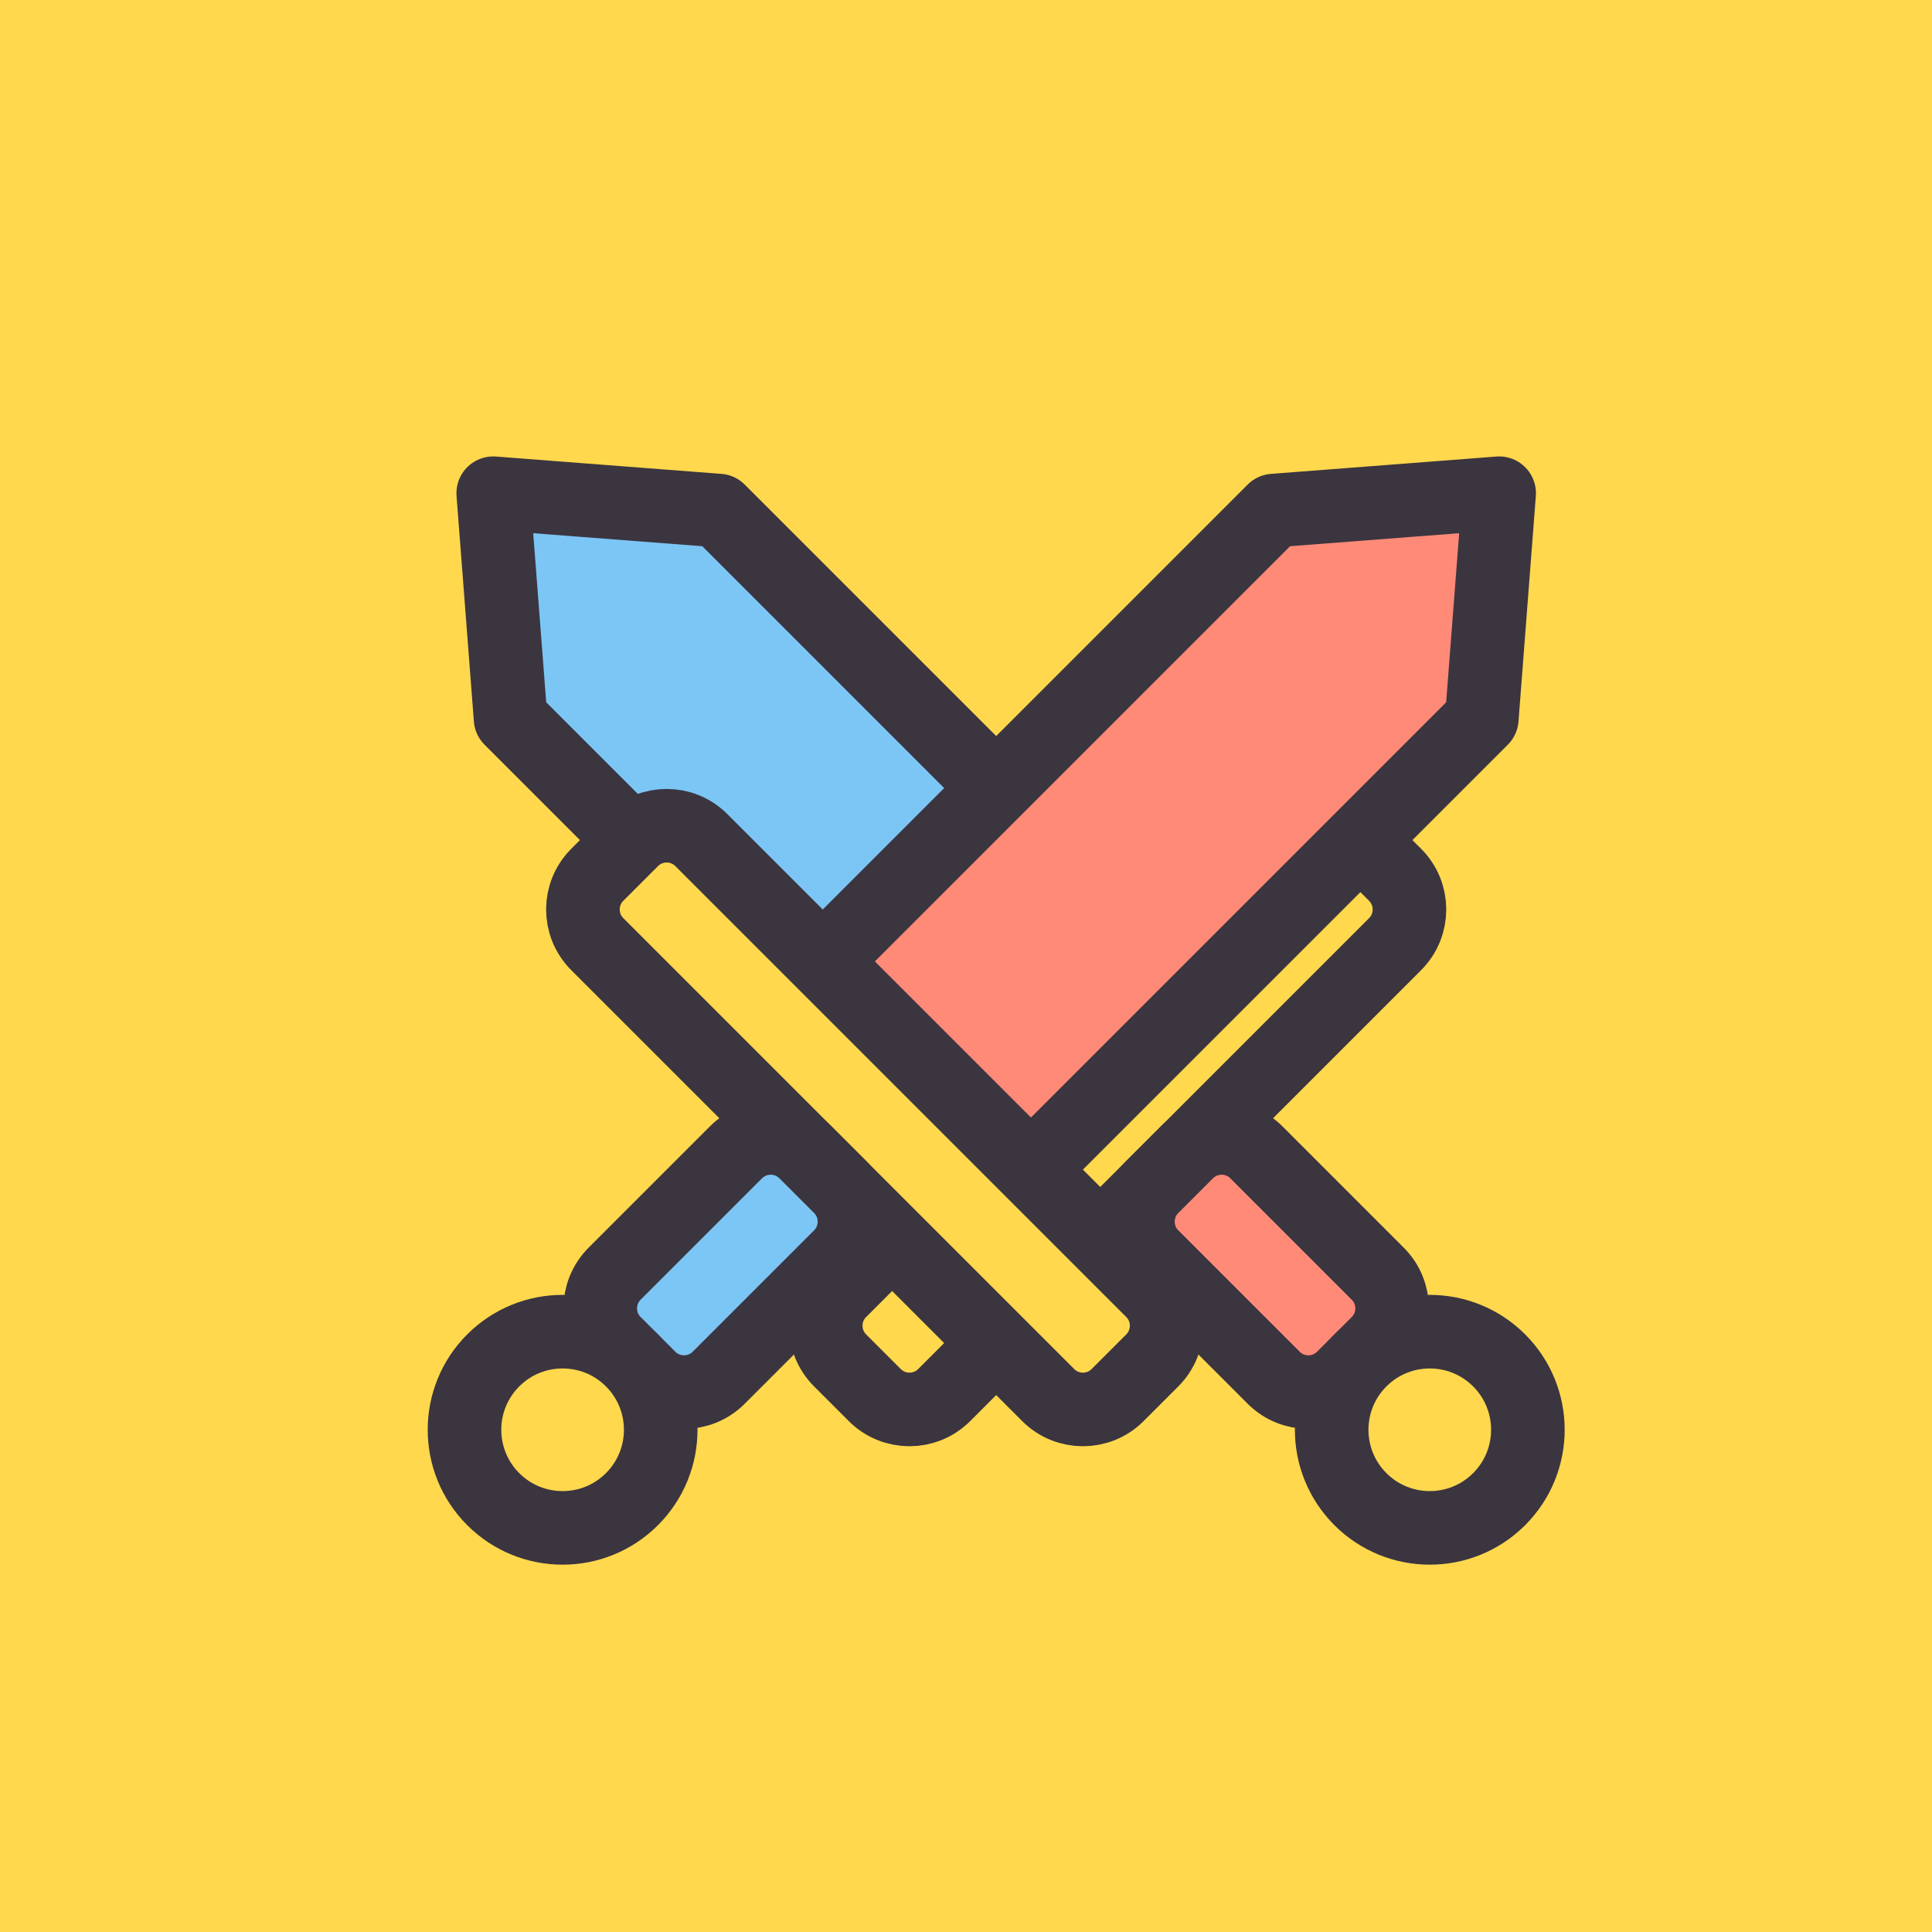
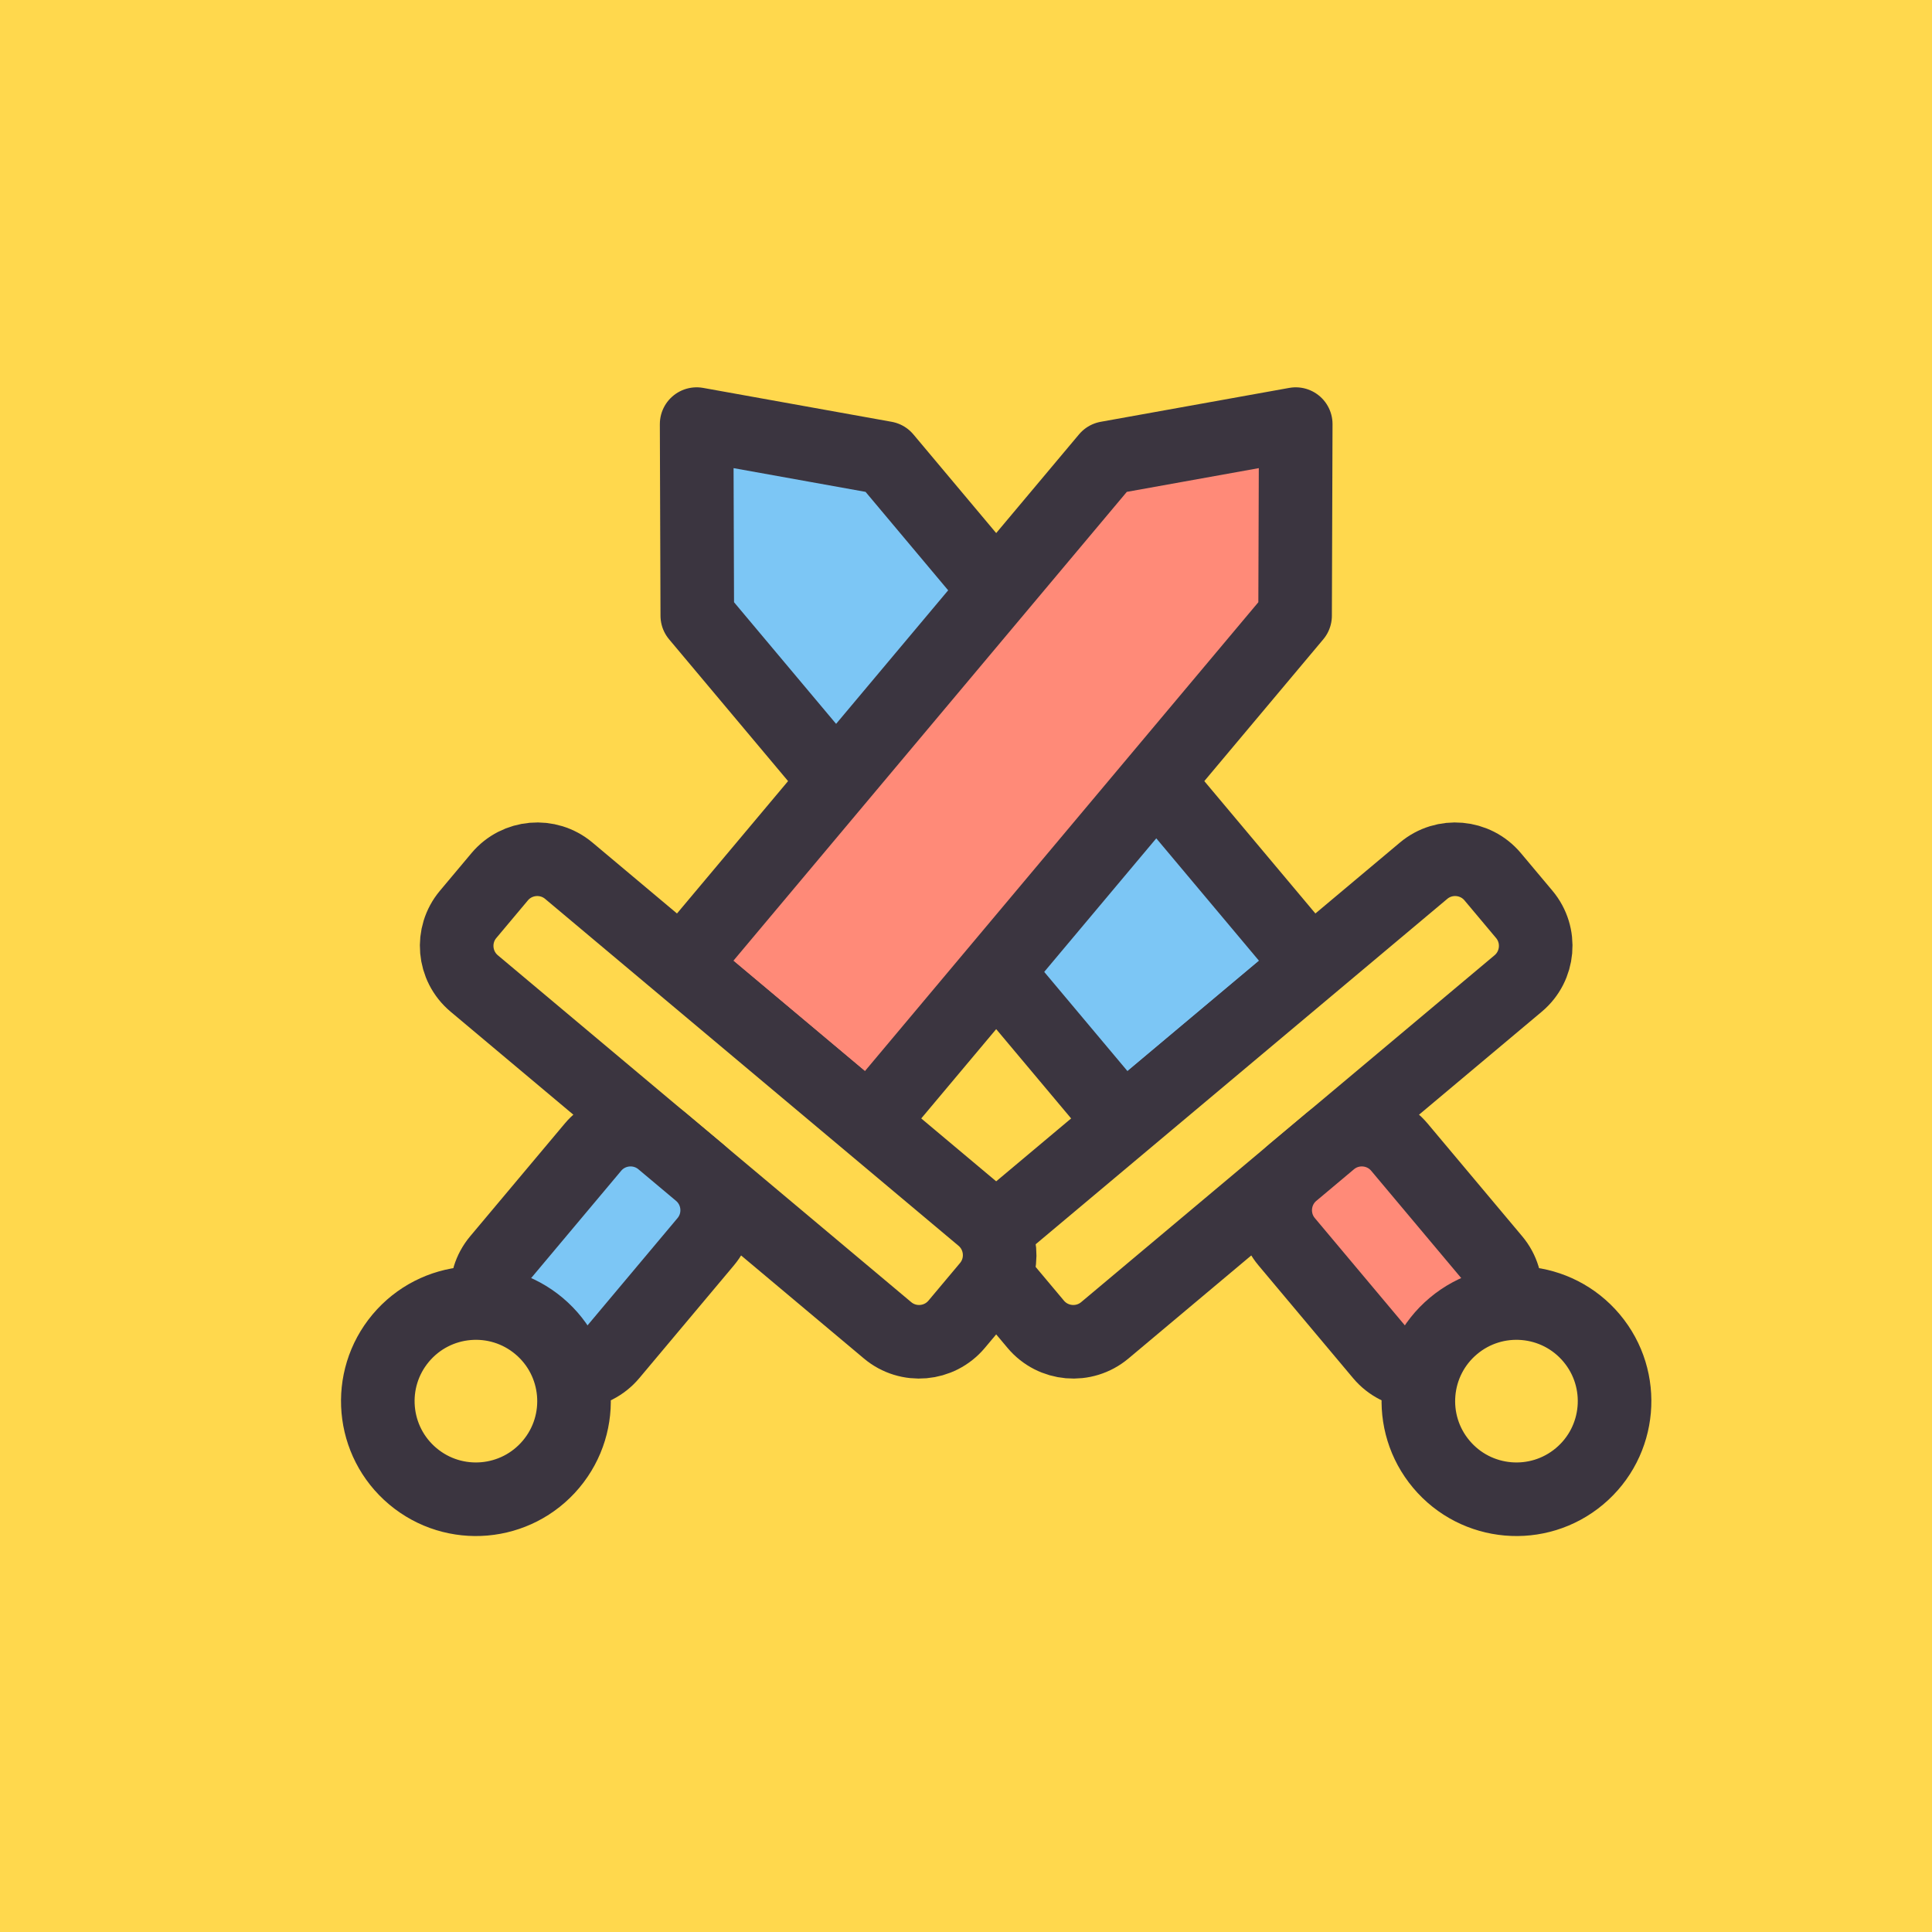
<svg xmlns="http://www.w3.org/2000/svg" width="512" height="512" viewBox="0 0 512 512">
  <rect width="512" height="512" fill="#FFD84D" />
-   <g transform="translate(56 56) scale(6.5)">
+   <g transform="translate(56 64) scale(6.5)">
    <g stroke="#3B3540" stroke-width="3" stroke-linejoin="round" stroke-linecap="round">
-       <g transform="rotate(-45 32 32)">
-         <path d="M32 3 L38 10 V36 H26 V10 Z" fill="#7CC6F5" />
-         <rect x="17" y="36" width="30" height="6" rx="2" fill="#FFD84D" />
-         <rect x="29" y="42" width="6" height="11" rx="2" fill="#FF8A78" />
-         <circle cx="32" cy="57" r="4" fill="#FFD84D" />
+       <g transform="rotate(-40 32 22)">
+         <path d="M32 3 L37 9 V36 H27 V9 Z" fill="#7CC6F5" />
+         <rect x="19" y="36" width="26" height="6" rx="2" fill="#FFD84D" />
+         <rect x="29" y="42" width="6" height="10" rx="2" fill="#FF8A78" />
+         <circle cx="32" cy="55" r="4" fill="#FFD84D" />
      </g>
-       <g transform="rotate(45 32 32)">
-         <path d="M32 3 L38 10 V36 H26 V10 Z" fill="#FF8A78" />
-         <rect x="17" y="36" width="30" height="6" rx="2" fill="#FFD84D" />
-         <rect x="29" y="42" width="6" height="11" rx="2" fill="#7CC6F5" />
-         <circle cx="32" cy="57" r="4" fill="#FFD84D" />
+       <g transform="rotate(40 32 22)">
+         <path d="M32 3 L37 9 V36 H27 V9 Z" fill="#FF8A78" />
+         <rect x="19" y="36" width="26" height="6" rx="2" fill="#FFD84D" />
+         <rect x="29" y="42" width="6" height="10" rx="2" fill="#7CC6F5" />
+         <circle cx="32" cy="55" r="4" fill="#FFD84D" />
      </g>
    </g>
  </g>
</svg>
